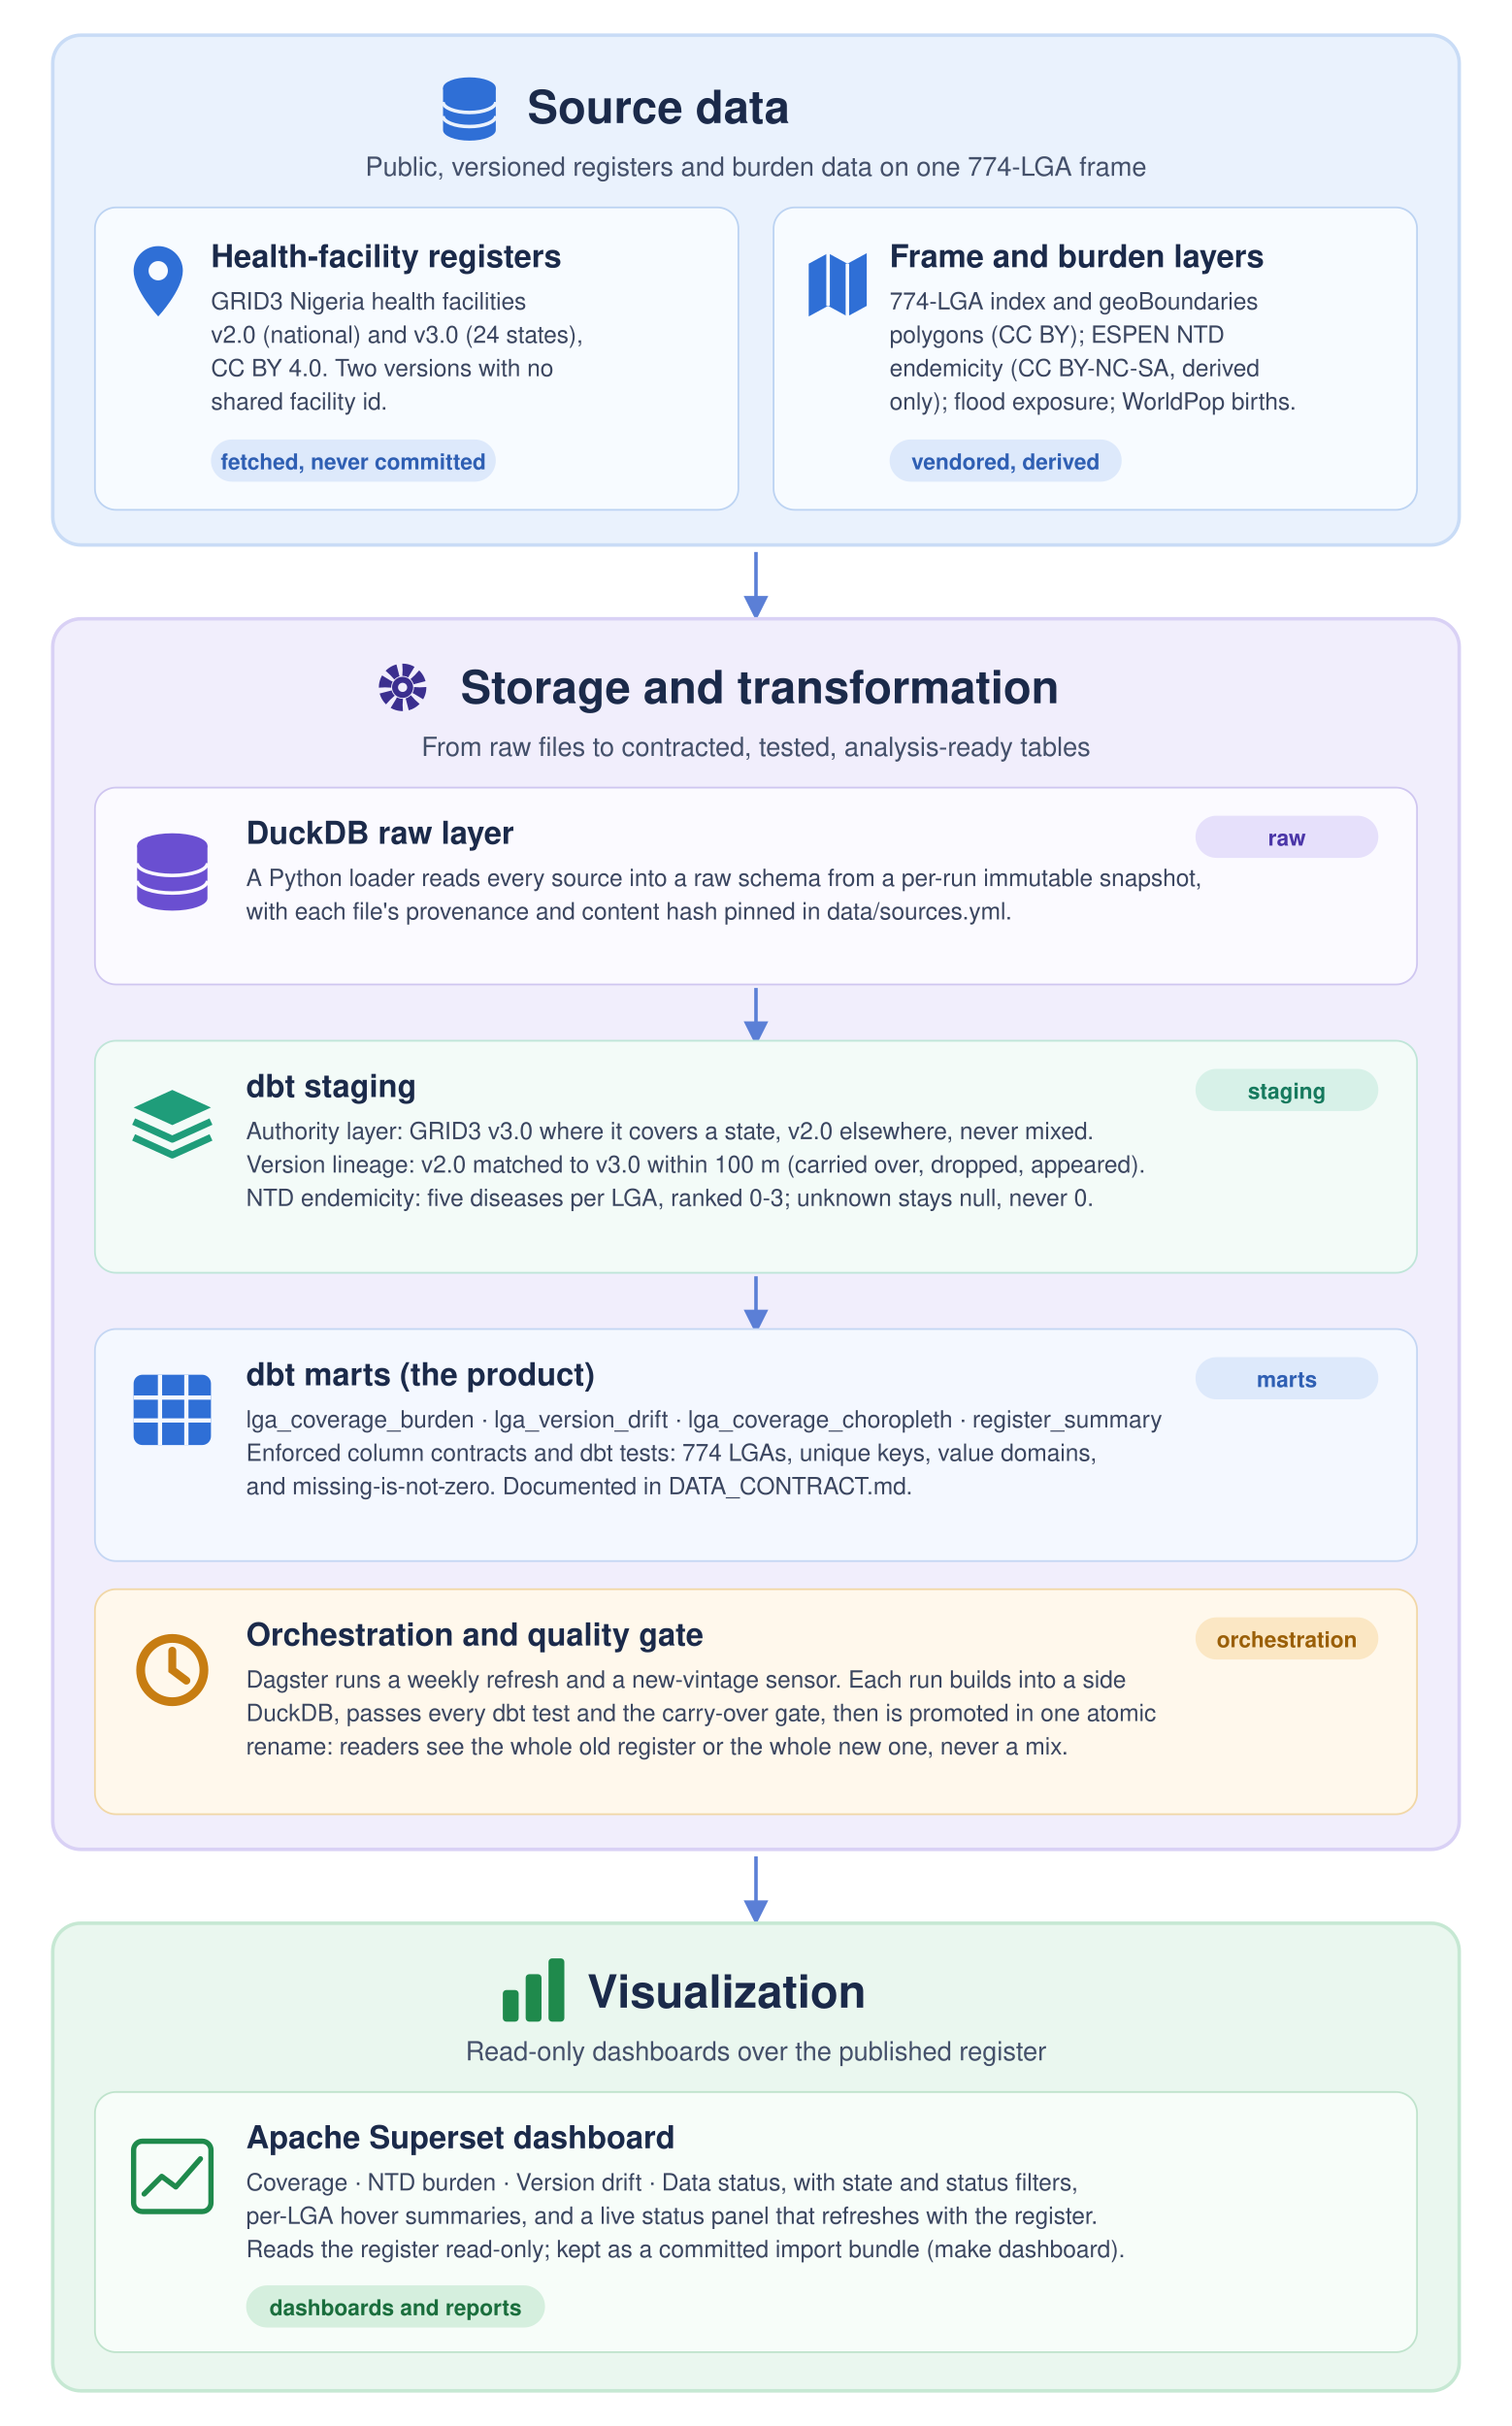
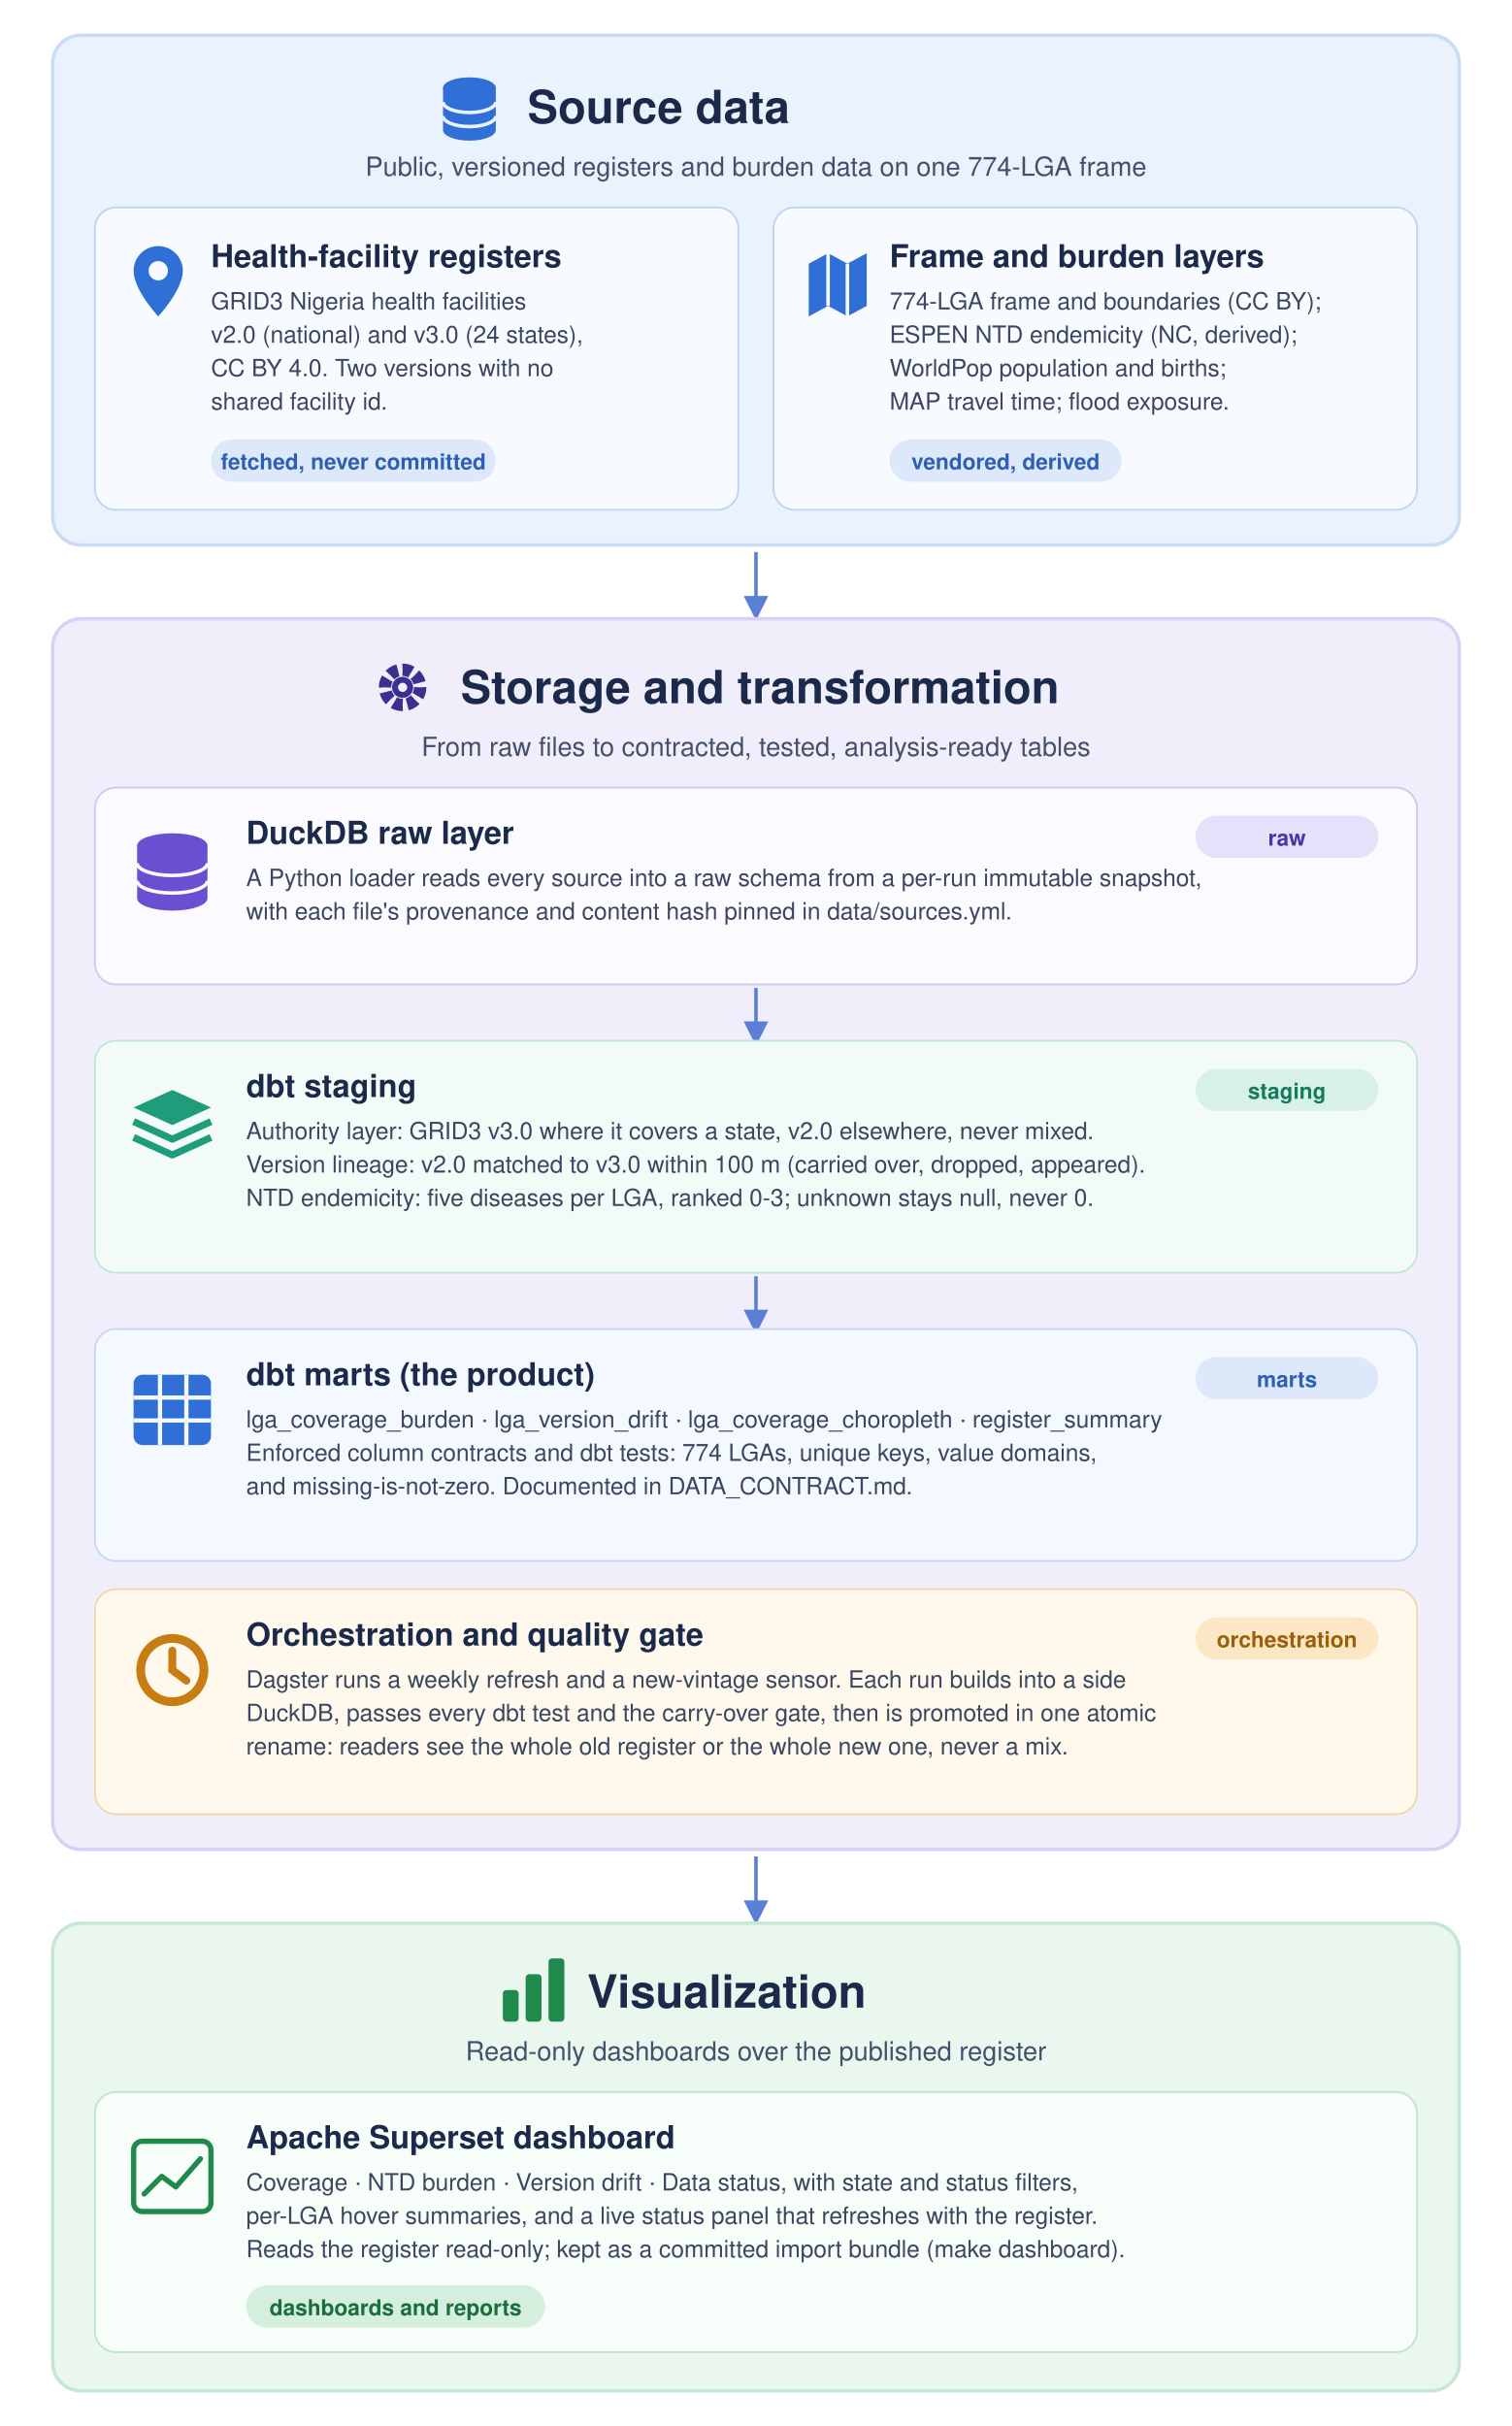
<svg xmlns="http://www.w3.org/2000/svg" viewBox="0 0 860 1380" width="860" height="1380" role="img" aria-labelledby="title desc" font-family="'Segoe UI', Helvetica, Arial, sans-serif">
  <defs>
    <marker id="arrow" viewBox="0 0 10 10" refX="5" refY="5" markerWidth="7" markerHeight="7" orient="auto-start-reverse">
      <path d="M0,0 L10,5 L0,10 z" fill="#5b7fd6" />
    </marker>
    <style>
      .h1 { font-size: 26px; font-weight: 700; fill: #1b2a4a; }
      .sub { font-size: 15px; fill: #44506a; }
      .ct { font-size: 18px; font-weight: 700; fill: #1b2a4a; }
      .cb { font-size: 13.5px; fill: #3b4660; }
      .tag { font-size: 12.5px; font-weight: 600; }
      .flow { stroke: #5b7fd6; stroke-width: 2; fill: none; marker-end: url(#arrow); }
    </style>
  </defs>
  <rect width="860" height="1380" fill="#ffffff" />
  <rect x="30" y="20" width="800" height="290" rx="16" fill="#eaf2fd" stroke="#c9dcf6" stroke-width="2" />
  <g transform="translate(250,44)">
    <ellipse cx="17" cy="6" rx="15" ry="6" fill="#2f6fd6" />
    <path d="M2,6 v24 a15,6 0 0 0 30,0 v-24" fill="#2f6fd6" />
    <path d="M2,14 a15,6 0 0 0 30,0 M2,22 a15,6 0 0 0 30,0" fill="none" stroke="#eaf2fd" stroke-width="2" />
  </g>
  <text x="300" y="70" class="h1">Source data</text>
  <text x="430" y="100" class="sub" text-anchor="middle">Public, versioned registers and burden data on one 774-LGA frame</text>
  <rect x="54" y="118" width="366" height="172" rx="12" fill="#f7fbff" stroke="#bcd3f2" />
  <g transform="translate(72,140)">
    <path d="M18,0 a14,14 0 0 1 14,14 c0,11 -14,26 -14,26 c0,0 -14,-15 -14,-26 a14,14 0 0 1 14,-14 z" fill="#2f6fd6" />
    <circle cx="18" cy="14" r="5.5" fill="#f7fbff" />
  </g>
  <text x="120" y="152" class="ct">Health-facility registers</text>
  <text class="cb">
    <tspan x="120" y="176">GRID3 Nigeria health facilities</tspan>
    <tspan x="120" y="195">v2.0 (national) and v3.0 (24 states),</tspan>
    <tspan x="120" y="214">CC BY 4.0. Two versions with no</tspan>
    <tspan x="120" y="233">shared facility id.</tspan>
  </text>
  <rect x="120" y="250" width="162" height="24" rx="12" fill="#dde9fb" />
  <text x="201" y="267" class="tag" fill="#2f5fb3" text-anchor="middle">fetched, never committed</text>
  <rect x="440" y="118" width="366" height="172" rx="12" fill="#f7fbff" stroke="#bcd3f2" />
  <g transform="translate(458,142)">
    <path d="M2,8 L13,2 L24,8 L35,2 L35,32 L24,38 L13,32 L2,38 z" fill="#2f6fd6" />
    <path d="M13,2 V32 M24,8 V38" stroke="#f7fbff" stroke-width="2" />
  </g>
  <text x="506" y="152" class="ct">Frame and burden layers</text>
  <text class="cb">
-     <tspan x="506" y="176">774-LGA index and geoBoundaries</tspan>
-     <tspan x="506" y="195">polygons (CC BY); ESPEN NTD</tspan>
-     <tspan x="506" y="214">endemicity (CC BY-NC-SA, derived</tspan>
-     <tspan x="506" y="233">only); flood exposure; WorldPop births.</tspan>
+     <tspan x="506" y="176">774-LGA frame and boundaries (CC BY);</tspan>
+     <tspan x="506" y="195">ESPEN NTD endemicity (NC, derived);</tspan>
+     <tspan x="506" y="214">WorldPop population and births;</tspan>
+     <tspan x="506" y="233">MAP travel time; flood exposure.</tspan>
  </text>
  <rect x="506" y="250" width="132" height="24" rx="12" fill="#dde9fb" />
  <text x="572" y="267" class="tag" fill="#2f5fb3" text-anchor="middle">vendored, derived</text>
  <path d="M430,314 V346" class="flow" />
  <rect x="30" y="352" width="800" height="700" rx="16" fill="#f1eefc" stroke="#d9d1f5" stroke-width="2" />
  <g transform="translate(212,374)">
    <circle cx="17" cy="17" r="10" fill="none" stroke="#3b2f8f" stroke-width="7" stroke-dasharray="5.2 2.65" />
    <circle cx="17" cy="17" r="6" fill="#3b2f8f" />
    <circle cx="17" cy="17" r="2.6" fill="#f1eefc" />
  </g>
  <text x="262" y="400" class="h1">Storage and transformation</text>
  <text x="430" y="430" class="sub" text-anchor="middle">From raw files to contracted, tested, analysis-ready tables</text>
  <rect x="54" y="448" width="752" height="112" rx="12" fill="#fbfaff" stroke="#cfc6f0" />
  <g transform="translate(76,474)">
    <ellipse cx="22" cy="7" rx="20" ry="7" fill="#6a4fd1" />
    <path d="M2,7 v30 a20,7 0 0 0 40,0 v-30" fill="#6a4fd1" />
    <path d="M2,17 a20,7 0 0 0 40,0 M2,27 a20,7 0 0 0 40,0" fill="none" stroke="#fbfaff" stroke-width="2" />
  </g>
  <text x="140" y="480" class="ct">DuckDB raw layer</text>
  <text class="cb">
    <tspan x="140" y="504">A Python loader reads every source into a raw schema from a per-run immutable snapshot,</tspan>
    <tspan x="140" y="523">with each file's provenance and content hash pinned in data/sources.yml.</tspan>
  </text>
  <rect x="680" y="464" width="104" height="24" rx="12" fill="#e6e0fb" />
  <text x="732" y="481" class="tag" fill="#4a35a8" text-anchor="middle">raw</text>
  <path d="M430,562 V588" class="flow" />
  <rect x="54" y="592" width="752" height="132" rx="12" fill="#f3fbf8" stroke="#bfe5d8" />
  <g transform="translate(76,620)">
    <path d="M22,0 L44,10 L22,20 L0,10 z" fill="#1f9d7a" />
    <path d="M0,18 L22,28 L44,18" fill="none" stroke="#1f9d7a" stroke-width="4" stroke-linejoin="round" />
    <path d="M0,27 L22,37 L44,27" fill="none" stroke="#1f9d7a" stroke-width="4" stroke-linejoin="round" />
  </g>
  <text x="140" y="624" class="ct">dbt staging</text>
  <text class="cb">
    <tspan x="140" y="648">Authority layer: GRID3 v3.0 where it covers a state, v2.0 elsewhere, never mixed.</tspan>
    <tspan x="140" y="667">Version lineage: v2.0 matched to v3.0 within 100 m (carried over, dropped, appeared).</tspan>
    <tspan x="140" y="686">NTD endemicity: five diseases per LGA, ranked 0-3; unknown stays null, never 0.</tspan>
  </text>
  <rect x="680" y="608" width="104" height="24" rx="12" fill="#d7f1e8" />
  <text x="732" y="625" class="tag" fill="#167a5e" text-anchor="middle">staging</text>
  <path d="M430,726 V752" class="flow" />
  <rect x="54" y="756" width="752" height="132" rx="12" fill="#f4f8ff" stroke="#c4d6f3" />
  <g transform="translate(76,782)">
    <rect x="0" y="0" width="44" height="40" rx="5" fill="#2f6fd6" />
    <path d="M0,13 H44 M0,26 H44 M15,0 V40 M30,0 V40" stroke="#f4f8ff" stroke-width="2.4" />
  </g>
  <text x="140" y="788" class="ct">dbt marts (the product)</text>
  <text class="cb">
    <tspan x="140" y="812">lga_coverage_burden · lga_version_drift · lga_coverage_choropleth · register_summary</tspan>
    <tspan x="140" y="831">Enforced column contracts and dbt tests: 774 LGAs, unique keys, value domains,</tspan>
    <tspan x="140" y="850">and missing-is-not-zero. Documented in DATA_CONTRACT.md.</tspan>
  </text>
  <rect x="680" y="772" width="104" height="24" rx="12" fill="#dde9fb" />
  <text x="732" y="789" class="tag" fill="#2f5fb3" text-anchor="middle">marts</text>
  <rect x="54" y="904" width="752" height="128" rx="12" fill="#fff8ec" stroke="#f1d7a6" />
  <g transform="translate(76,930)">
    <circle cx="22" cy="20" r="18" fill="none" stroke="#c77d12" stroke-width="5" />
    <path d="M22,9 V20 L30,26" fill="none" stroke="#c77d12" stroke-width="4.5" stroke-linecap="round" />
  </g>
  <text x="140" y="936" class="ct">Orchestration and quality gate</text>
  <text class="cb">
    <tspan x="140" y="960">Dagster runs a weekly refresh and a new-vintage sensor. Each run builds into a side</tspan>
    <tspan x="140" y="979">DuckDB, passes every dbt test and the carry-over gate, then is promoted in one atomic</tspan>
    <tspan x="140" y="998">rename: readers see the whole old register or the whole new one, never a mix.</tspan>
  </text>
  <rect x="680" y="920" width="104" height="24" rx="12" fill="#fbe7c4" />
  <text x="732" y="937" class="tag" fill="#9a5f08" text-anchor="middle">orchestration</text>
  <path d="M430,1056 V1088" class="flow" />
  <rect x="30" y="1094" width="800" height="266" rx="16" fill="#eaf7ef" stroke="#c6e8d3" stroke-width="2" />
  <g transform="translate(286,1114)">
    <rect x="0" y="18" width="9" height="18" rx="2" fill="#1f8a4c" />
    <rect x="13" y="9" width="9" height="27" rx="2" fill="#1f8a4c" />
    <rect x="26" y="0" width="9" height="36" rx="2" fill="#1f8a4c" />
  </g>
  <text x="334" y="1142" class="h1">Visualization</text>
  <text x="430" y="1172" class="sub" text-anchor="middle">Read-only dashboards over the published register</text>
  <rect x="54" y="1190" width="752" height="148" rx="12" fill="#f7fdf9" stroke="#bfe3cc" />
  <g transform="translate(76,1218)">
    <rect x="0" y="0" width="44" height="40" rx="5" fill="none" stroke="#1f8a4c" stroke-width="3" />
    <path d="M6,30 L16,20 L24,26 L38,10" fill="none" stroke="#1f8a4c" stroke-width="3" stroke-linecap="round" stroke-linejoin="round" />
  </g>
  <text x="140" y="1222" class="ct">Apache Superset dashboard</text>
  <text class="cb">
    <tspan x="140" y="1246">Coverage · NTD burden · Version drift · Data status, with state and status filters,</tspan>
    <tspan x="140" y="1265">per-LGA hover summaries, and a live status panel that refreshes with the register.</tspan>
    <tspan x="140" y="1284">Reads the register read-only; kept as a committed import bundle (make dashboard).</tspan>
  </text>
  <rect x="140" y="1300" width="170" height="24" rx="12" fill="#d5efde" />
  <text x="225" y="1317" class="tag" fill="#1a6e3d" text-anchor="middle">dashboards and reports</text>
</svg>
